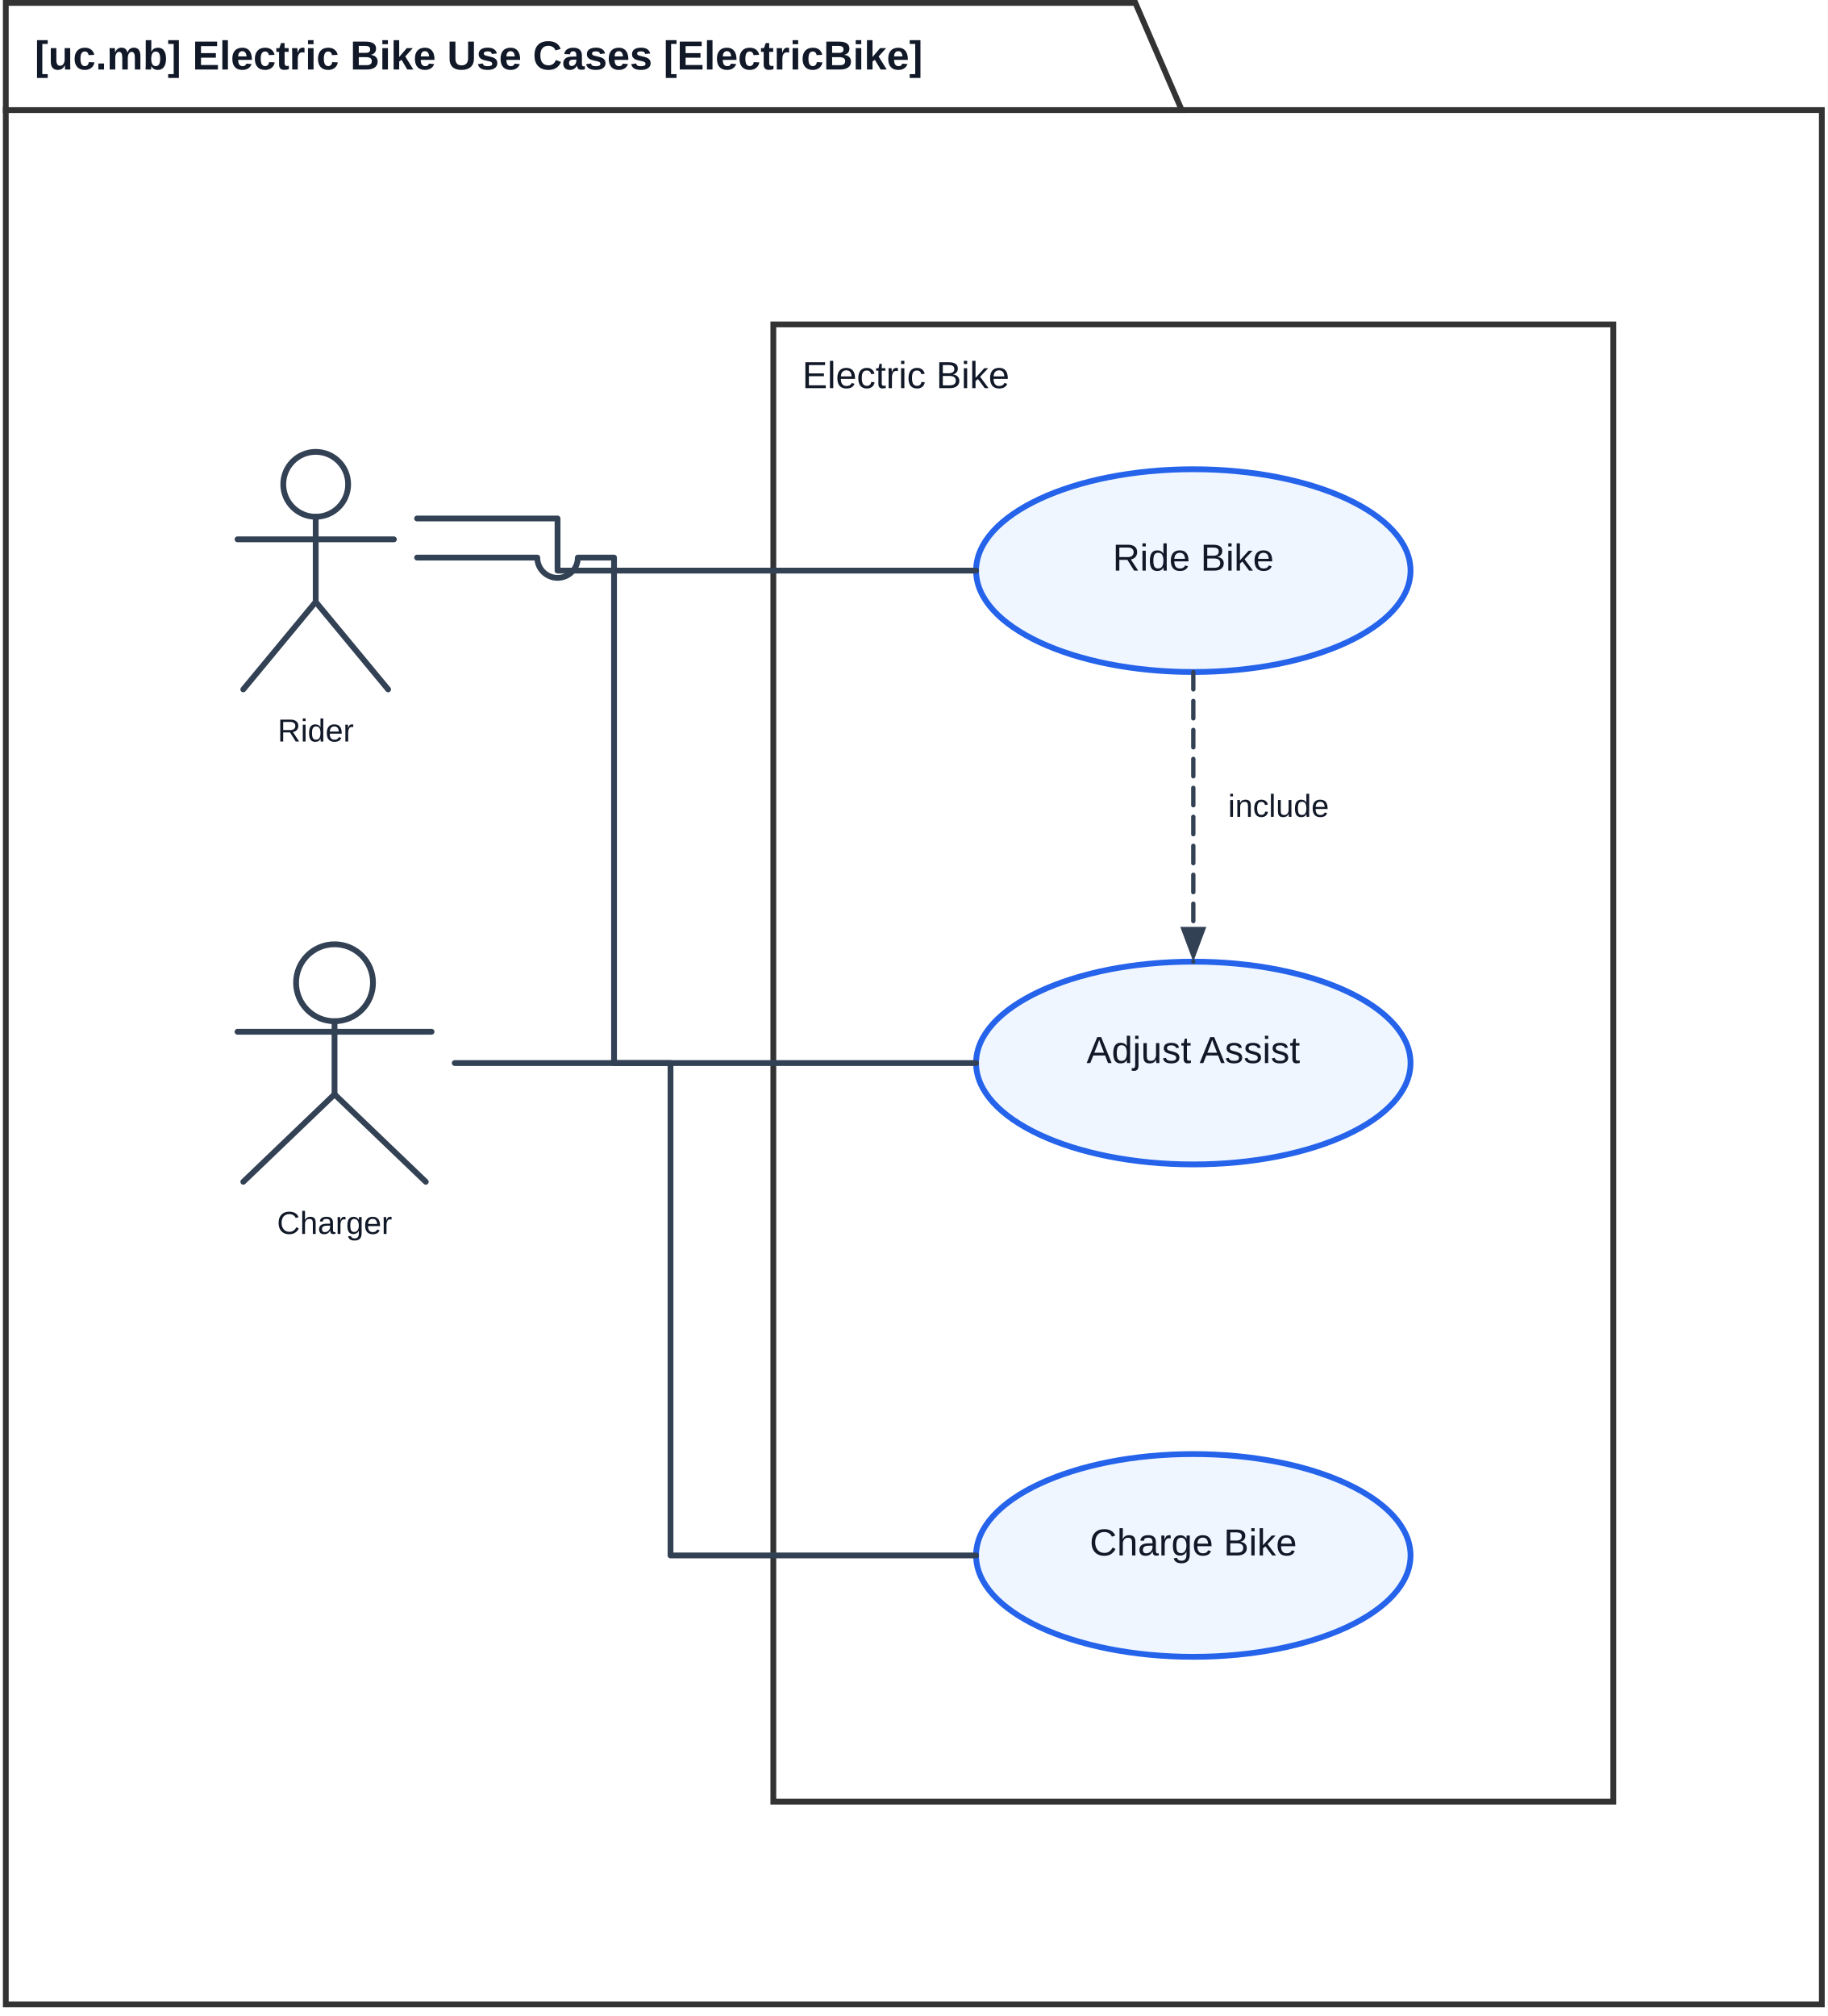
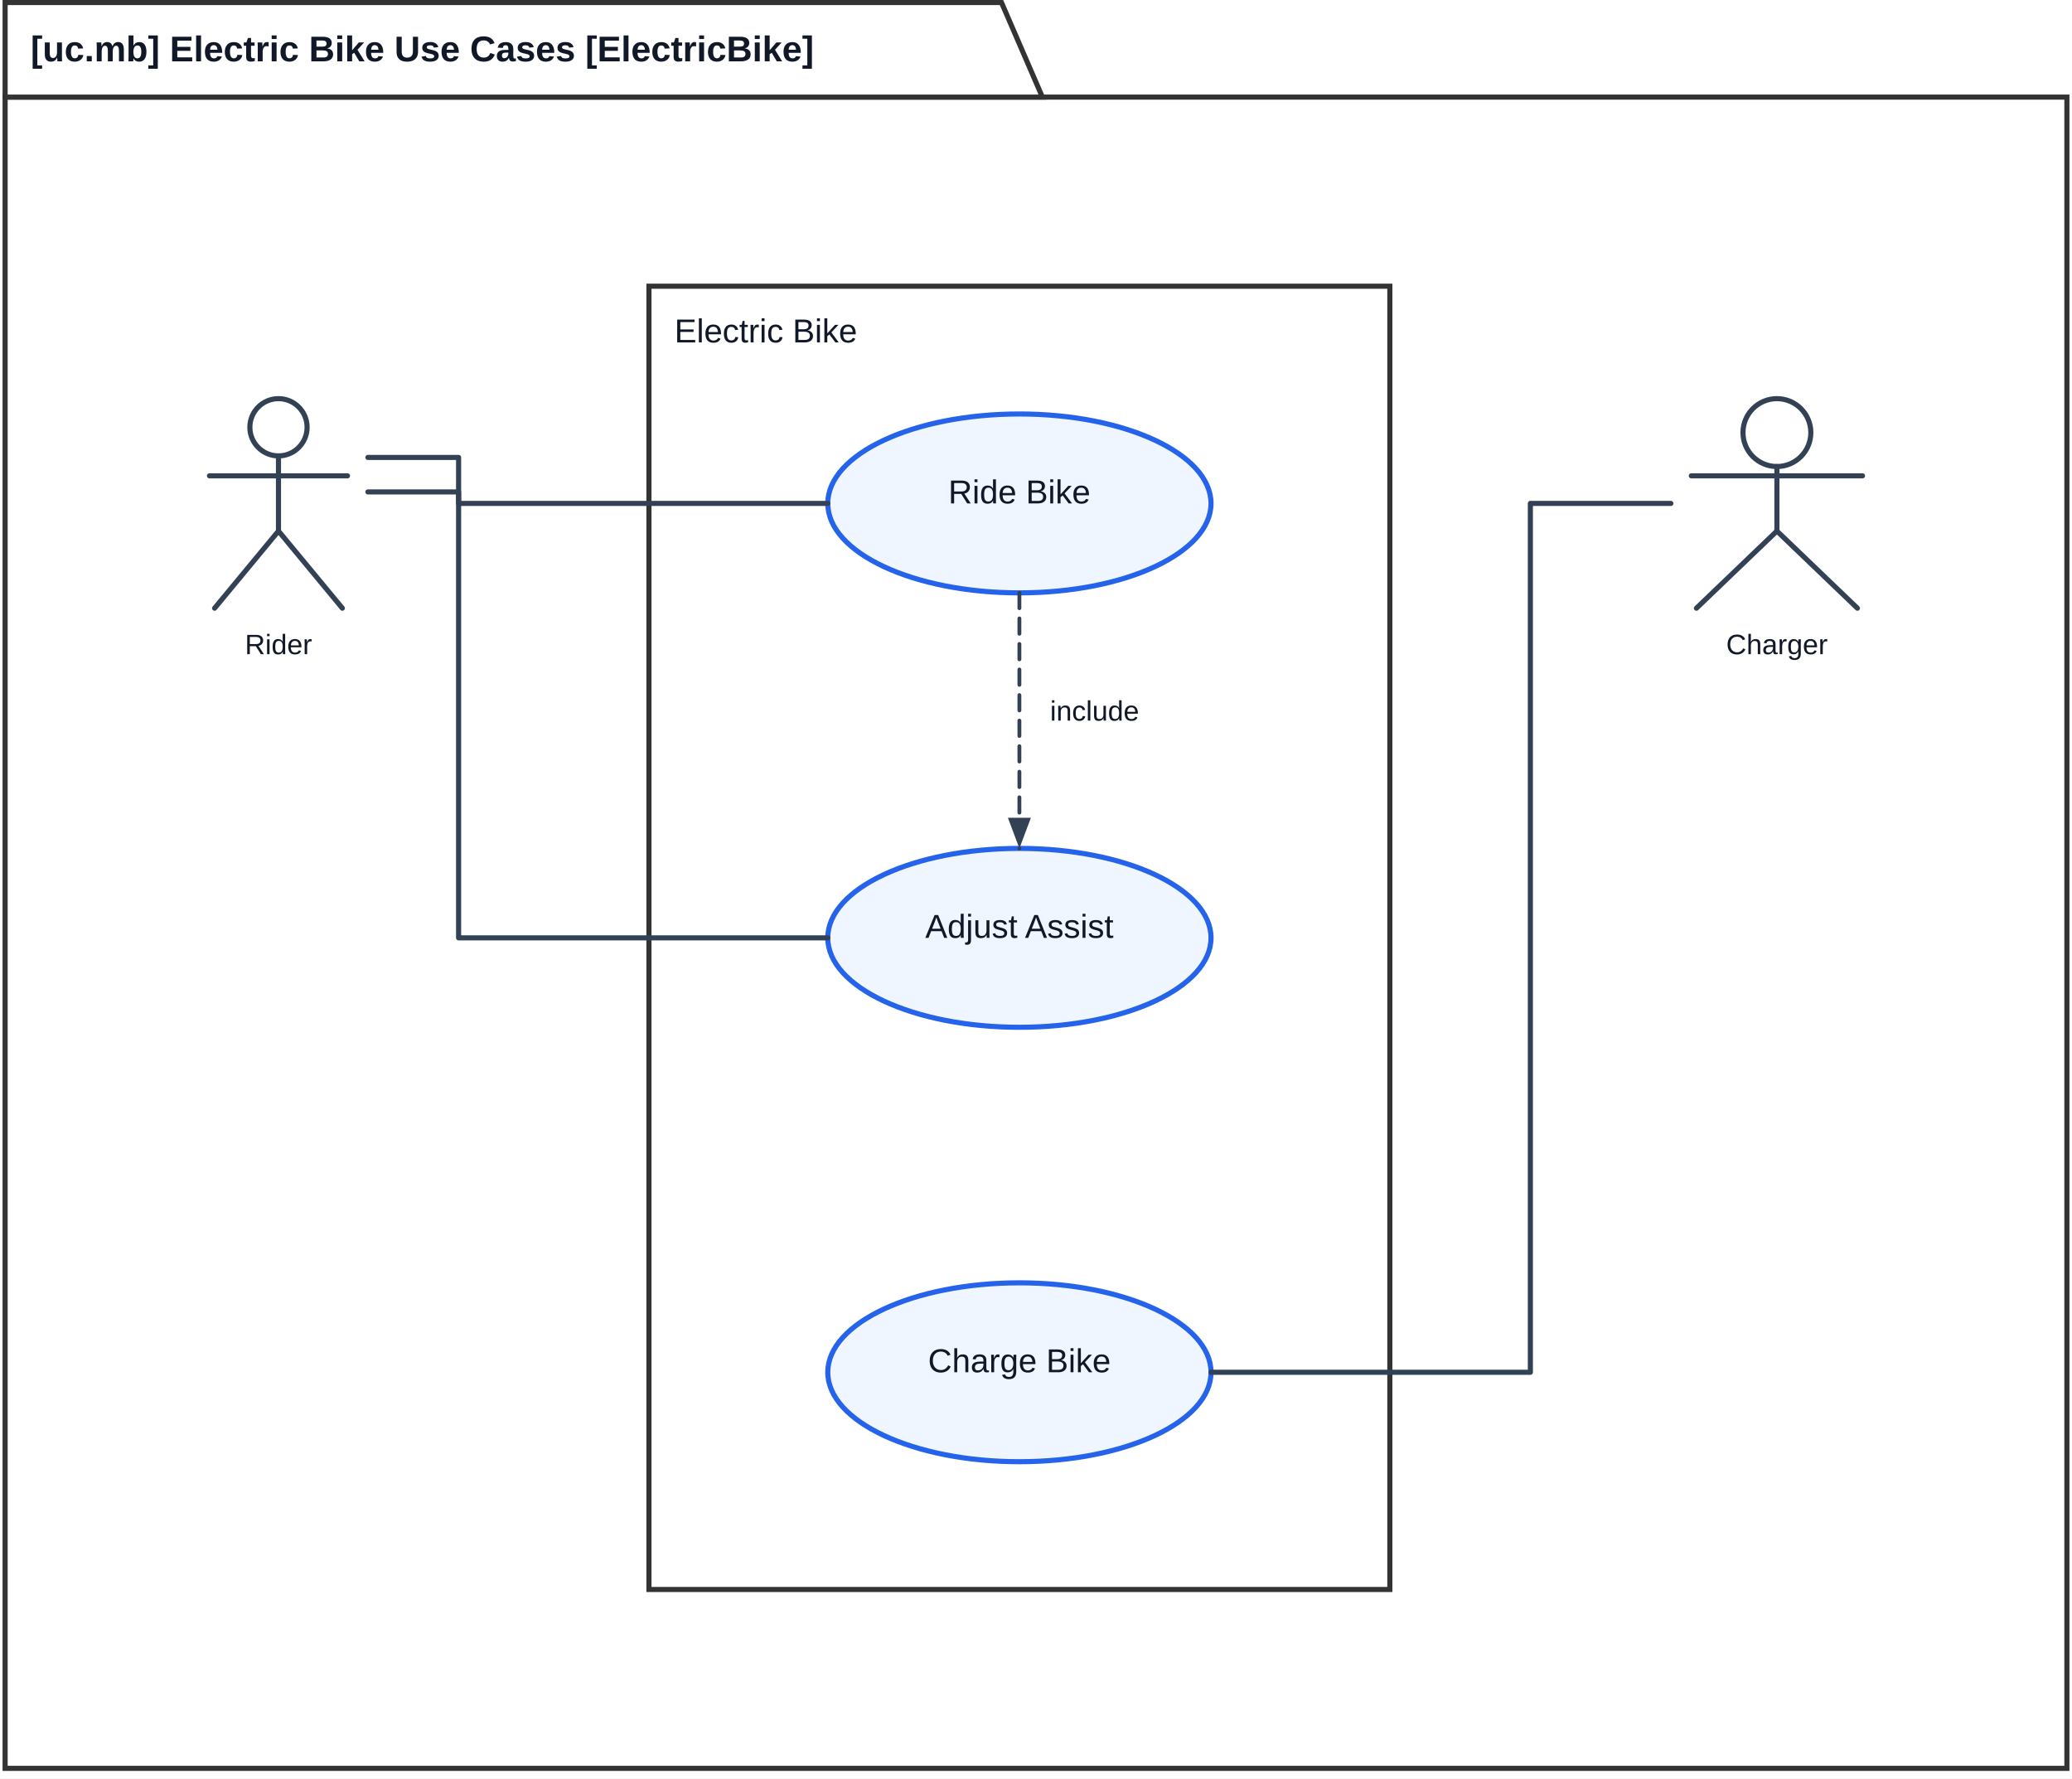
- <svg xmlns="http://www.w3.org/2000/svg" width="631" height="696" viewBox="0 0 631 696">
+ <svg xmlns="http://www.w3.org/2000/svg" width="811" height="696" viewBox="0 0 811 696">
  <defs>
    <style>text{font-family:Arial,Helvetica,sans-serif;fill:#111827}.label{font-size:13px}.small{font-size:11px}.header{font-size:14px;font-weight:600}</style>
    <marker id="arrow" markerWidth="8" markerHeight="6" refX="8" refY="3" orient="auto">
      <polygon points="0 0,8 3,0 6" fill="#1D4ED8" />
    </marker>
    <marker id="arrow-dark" markerWidth="8" markerHeight="6" refX="8" refY="3" orient="auto">
      <polygon points="0 0,8 3,0 6" fill="#334155" />
    </marker>
    <marker id="composition" markerWidth="12" markerHeight="12" refX="0" refY="6" orient="auto" markerUnits="strokeWidth">
      <polygon points="0 6,6 0,12 6,6 12" fill="#111827" stroke="#111827" />
    </marker>
  </defs>
-   <rect x="0" y="0" width="631" height="696" fill="#FFFFFF" />
-   <rect x="2" y="38" width="627" height="654" fill="none" stroke="#333333" stroke-width="2" />
+   <rect x="0" y="0" width="811" height="696" fill="#FFFFFF" />
+   <rect x="2" y="38" width="807" height="654" fill="none" stroke="#333333" stroke-width="2" />
  <path d="M 2 1 H 392 L 408 38 H 2 Z" fill="#FFFFFF" stroke="#333333" stroke-width="2" />
  <text class="header" x="12" y="24">[uc.mb] Electric Bike Use Cases [ElectricBike]</text>
-   <rect x="2" y="38" width="627" height="656" fill="none" stroke="#333333" stroke-width="0" />
+   <rect x="2" y="38" width="807" height="656" fill="none" stroke="#333333" stroke-width="0" />
  <g transform="translate(2,40)">
-     <rect id="bikeBoundary" x="265" y="72" width="290" height="510" rx="0" fill="#FFFFFF" stroke="#333333" stroke-width="2" />
-     <text class="label" x="275" y="94">Electric Bike</text>
+     <rect id="bikeBoundary" x="252" y="72" width="290" height="510" rx="0" fill="#FFFFFF" stroke="#333333" stroke-width="2" />
+     <text class="label" x="262" y="94">Electric Bike</text>
    <circle id="rider" cx="107" cy="127.2" r="11.2" fill="#FFFFFF" stroke="#334155" stroke-width="2" />
    <line x1="107" y1="138.4" x2="107" y2="167.8" stroke="#334155" stroke-width="2" stroke-linecap="round" />
    <line x1="80" y1="146.2" x2="134" y2="146.2" stroke="#334155" stroke-width="2" stroke-linecap="round" />
    <line x1="107" y1="167.8" x2="82" y2="198" stroke="#334155" stroke-width="2" stroke-linecap="round" />
    <line x1="107" y1="167.8" x2="132" y2="198" stroke="#334155" stroke-width="2" stroke-linecap="round" />
    <text class="small" text-anchor="middle" x="107" y="216">Rider</text>
-     <ellipse id="rideBikeUseCase" cx="410" cy="157" rx="75" ry="35" fill="#EFF6FF" stroke="#2563EB" stroke-width="2" />
-     <text class="label" text-anchor="middle" x="410" y="157">Ride Bike</text>
-     <ellipse id="adjustAssistUseCase" cx="410" cy="327" rx="75" ry="35" fill="#EFF6FF" stroke="#2563EB" stroke-width="2" />
-     <text class="label" text-anchor="middle" x="410" y="327">Adjust Assist</text>
-     <ellipse id="chargeBikeUseCase" cx="410" cy="497" rx="75" ry="35" fill="#EFF6FF" stroke="#2563EB" stroke-width="2" />
-     <text class="label" text-anchor="middle" x="410" y="497">Charge Bike</text>
-     <circle id="charger" cx="113.5" cy="299.28" r="13.28" fill="#FFFFFF" stroke="#334155" stroke-width="2" />
-     <line x1="113.5" y1="312.56" x2="113.5" y2="337.8" stroke="#334155" stroke-width="2" stroke-linecap="round" />
-     <line x1="80" y1="316.2" x2="147" y2="316.2" stroke="#334155" stroke-width="2" stroke-linecap="round" />
-     <line x1="113.5" y1="337.8" x2="82" y2="368" stroke="#334155" stroke-width="2" stroke-linecap="round" />
-     <line x1="113.5" y1="337.8" x2="145" y2="368" stroke="#334155" stroke-width="2" stroke-linecap="round" />
-     <text class="small" text-anchor="middle" x="113.5" y="386">Charger</text>
-     <path d="M 142,139 L 190.5,139 L 190.5,157 L 335,157" fill="none" stroke="#334155" stroke-width="2" stroke-linejoin="round" stroke-linecap="round" />
-     <path d="M 142,152.5 L 183.5,152.5 A 7 7 0 0 0 197.5,152.5 L 210,152.5 L 210,327 L 335,327" fill="none" stroke="#334155" stroke-width="2" stroke-linejoin="round" stroke-linecap="round" />
-     <path d="M 155,327 L 229.5,327 L 229.5,497 L 335,497" fill="none" stroke="#334155" stroke-width="2" stroke-linejoin="round" stroke-linecap="round" />
-     <path d="M 410,192 L 410,292" fill="none" stroke="#334155" stroke-width="1.5" stroke-linejoin="round" stroke-linecap="round" stroke-dasharray="6 4" marker-end="url(#arrow-dark)" />
-     <text class="small" x="422" y="242">include</text>
+     <ellipse id="rideBikeUseCase" cx="397" cy="157" rx="75" ry="35" fill="#EFF6FF" stroke="#2563EB" stroke-width="2" />
+     <text class="label" text-anchor="middle" x="397" y="157">Ride Bike</text>
+     <ellipse id="adjustAssistUseCase" cx="397" cy="327" rx="75" ry="35" fill="#EFF6FF" stroke="#2563EB" stroke-width="2" />
+     <text class="label" text-anchor="middle" x="397" y="327">Adjust Assist</text>
+     <ellipse id="chargeBikeUseCase" cx="397" cy="497" rx="75" ry="35" fill="#EFF6FF" stroke="#2563EB" stroke-width="2" />
+     <text class="label" text-anchor="middle" x="397" y="497">Charge Bike</text>
+     <circle id="charger" cx="693.5" cy="129.28" r="13.28" fill="#FFFFFF" stroke="#334155" stroke-width="2" />
+     <line x1="693.5" y1="142.56" x2="693.5" y2="167.8" stroke="#334155" stroke-width="2" stroke-linecap="round" />
+     <line x1="660" y1="146.2" x2="727" y2="146.2" stroke="#334155" stroke-width="2" stroke-linecap="round" />
+     <line x1="693.5" y1="167.8" x2="662" y2="198" stroke="#334155" stroke-width="2" stroke-linecap="round" />
+     <line x1="693.5" y1="167.8" x2="725" y2="198" stroke="#334155" stroke-width="2" stroke-linecap="round" />
+     <text class="small" text-anchor="middle" x="693.5" y="216">Charger</text>
+     <path d="M 142,139 L 177.5,139 L 177.5,157 L 322,157" fill="none" stroke="#334155" stroke-width="2" stroke-linejoin="round" stroke-linecap="round" />
+     <path d="M 142,152.5 L 177.5,152.5 L 177.5,327 L 322,327" fill="none" stroke="#334155" stroke-width="2" stroke-linejoin="round" stroke-linecap="round" />
+     <path d="M 652,157 L 597,157 L 597,497 L 472,497" fill="none" stroke="#334155" stroke-width="2" stroke-linejoin="round" stroke-linecap="round" />
+     <path d="M 397,192 L 397,292" fill="none" stroke="#334155" stroke-width="1.5" stroke-linejoin="round" stroke-linecap="round" stroke-dasharray="6 4" marker-end="url(#arrow-dark)" />
+     <text class="small" x="409" y="242">include</text>
  </g>
</svg>
